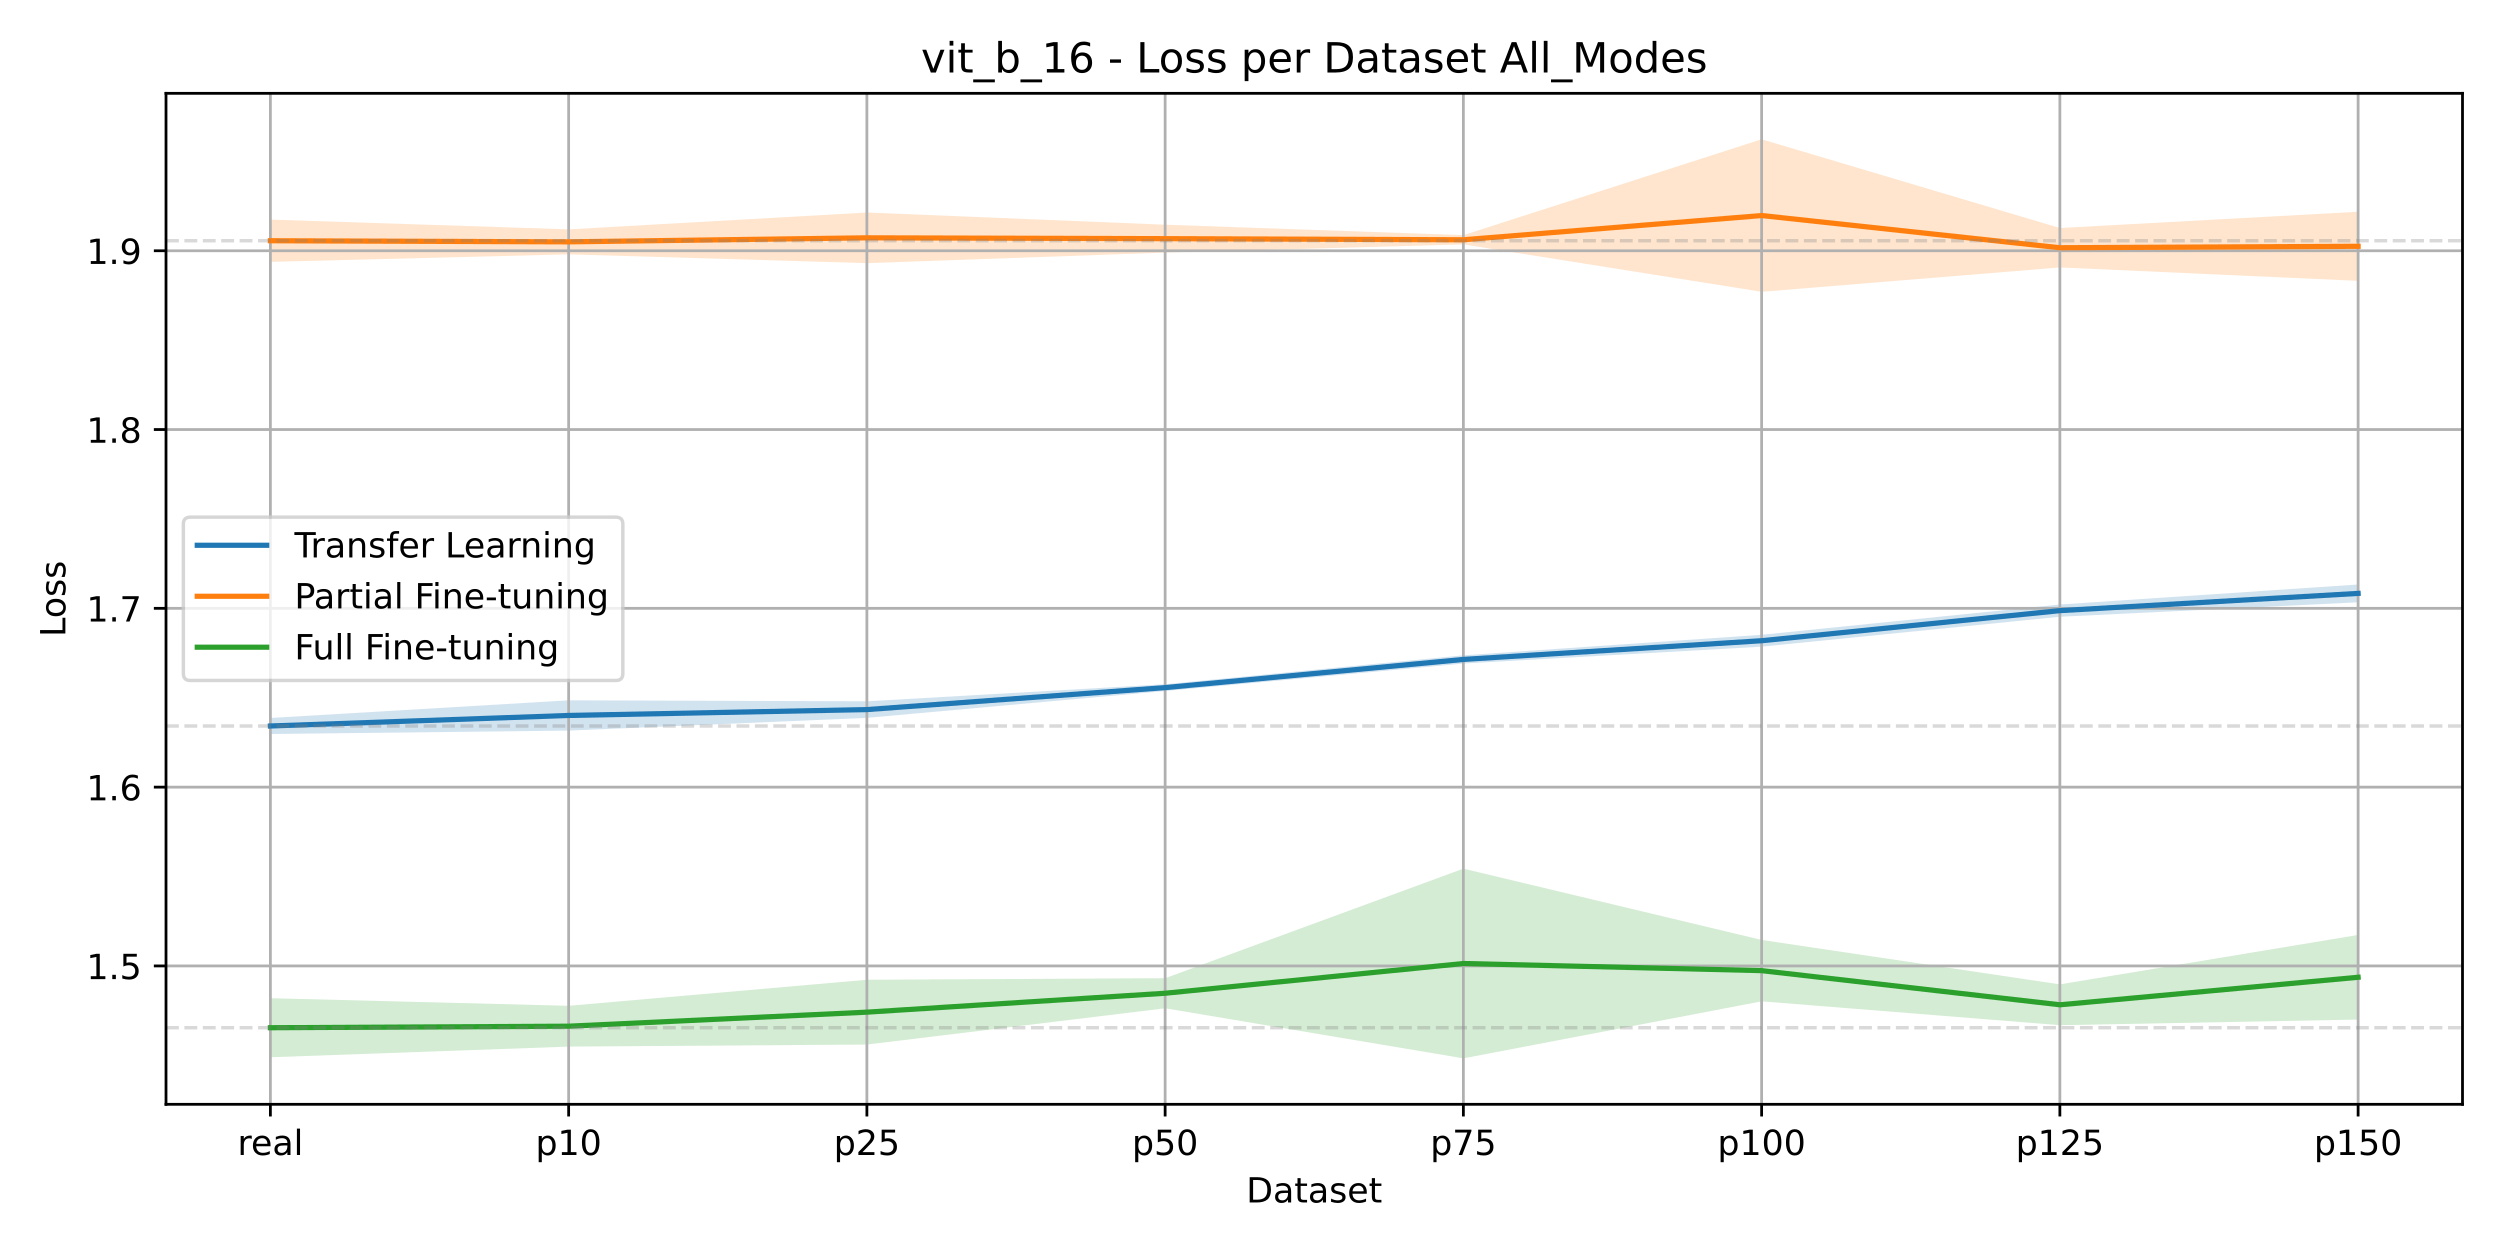
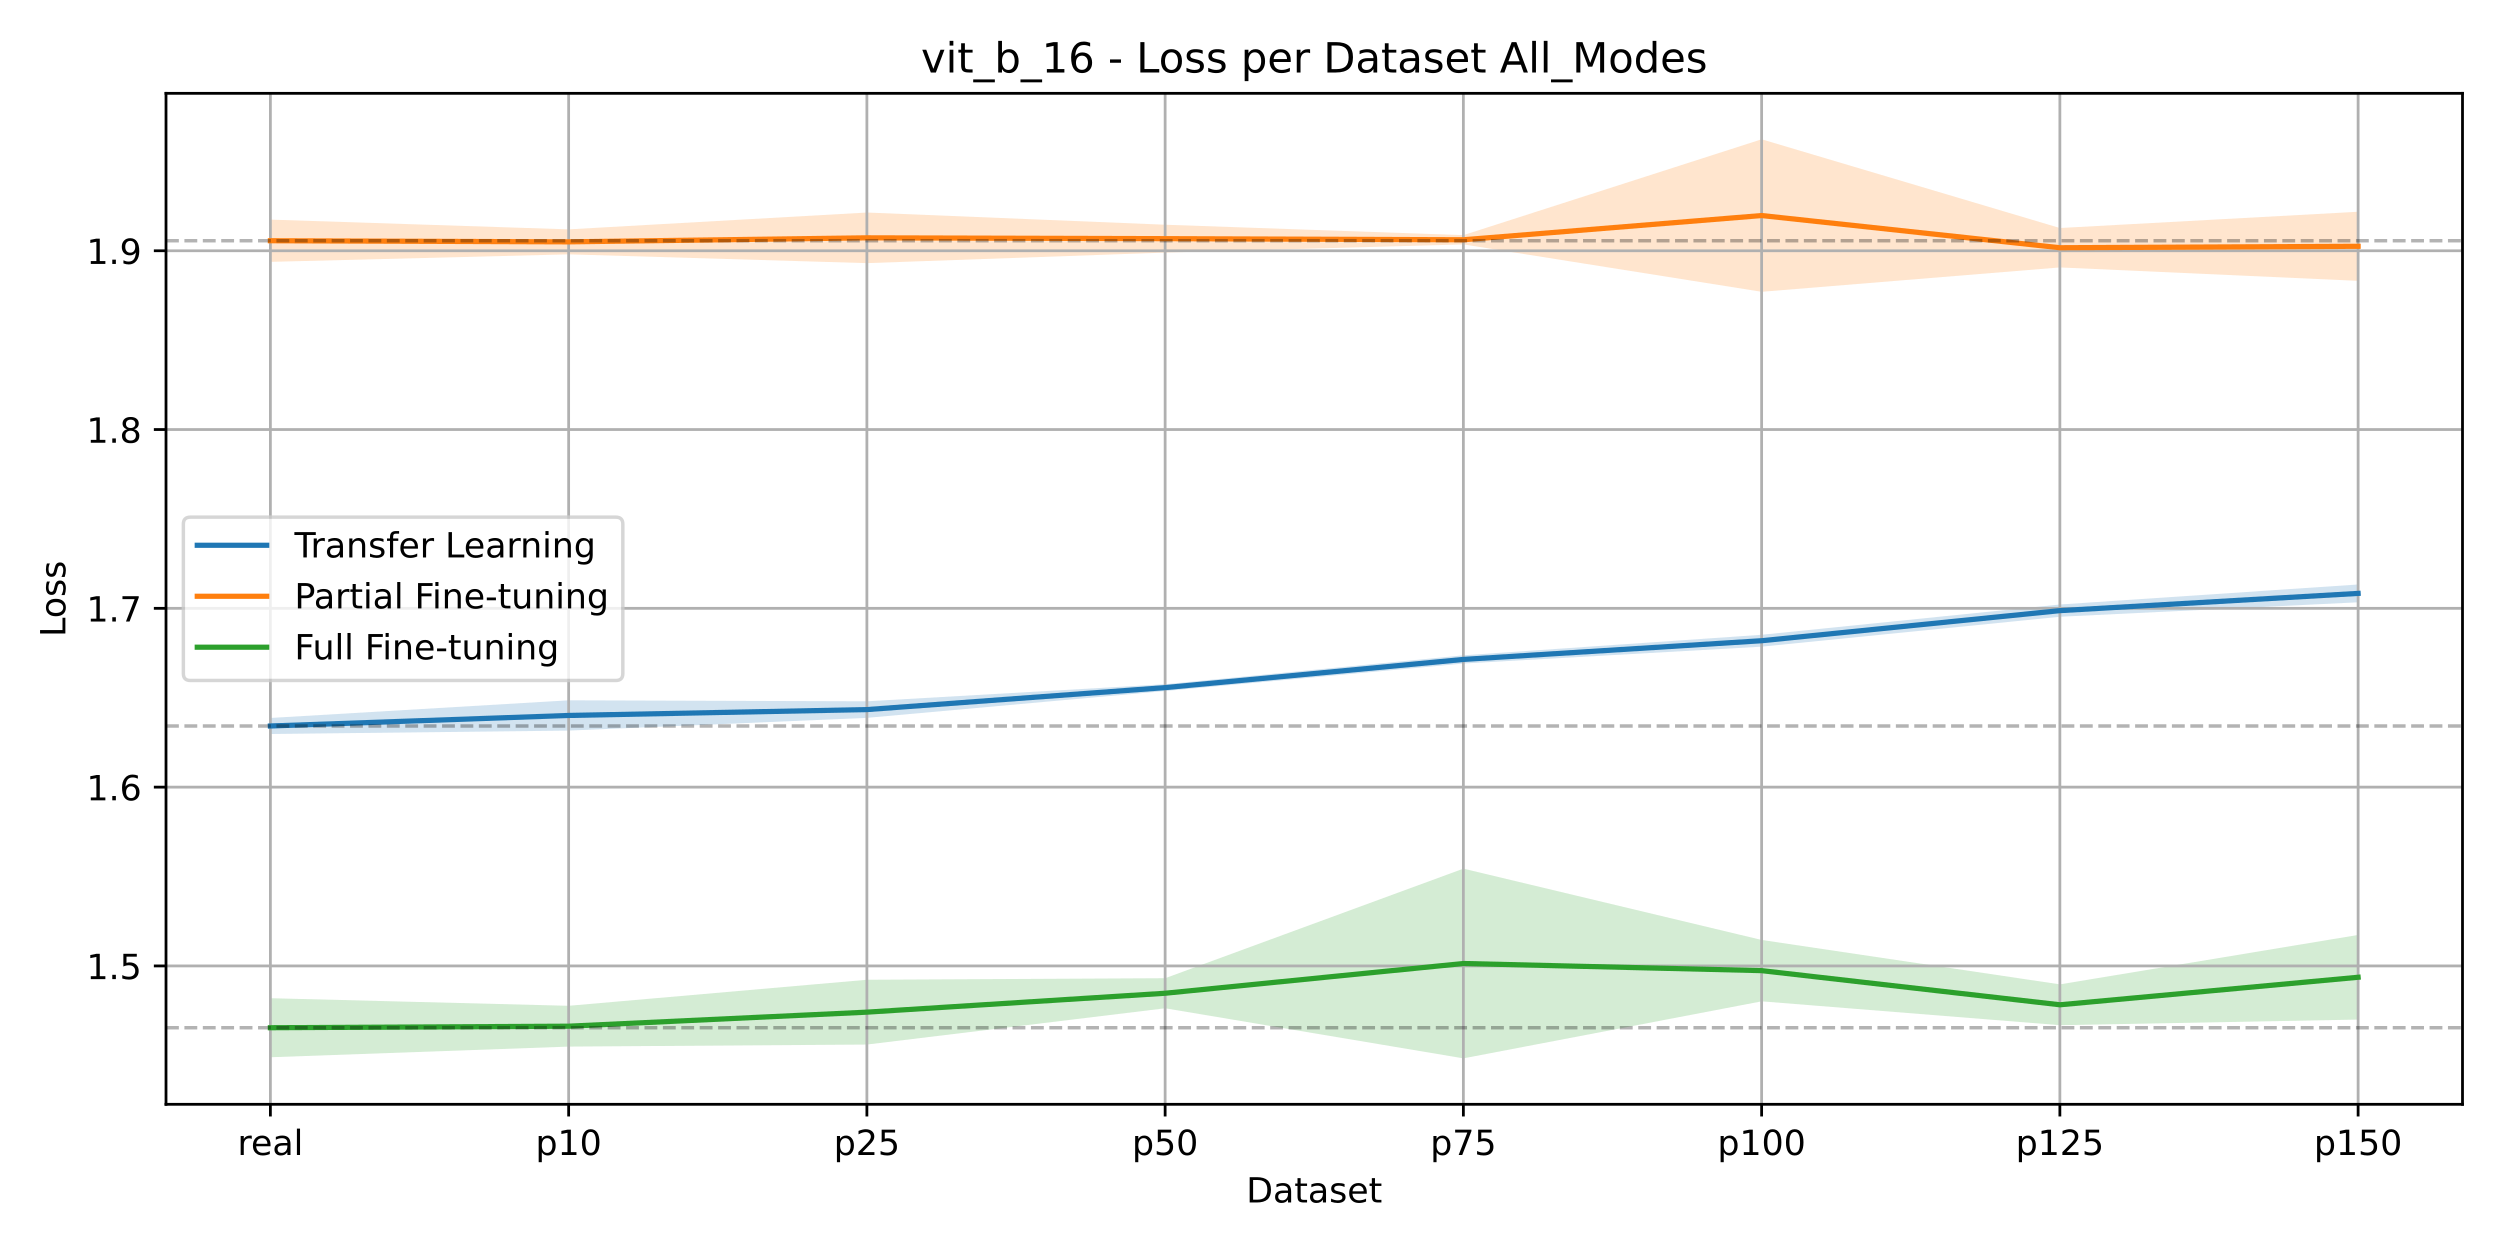
<svg xmlns="http://www.w3.org/2000/svg" xmlns:xlink="http://www.w3.org/1999/xlink" width="720pt" height="360pt" viewBox="0 0 720 360" version="1.1">
  <defs>
    <style type="text/css">*{stroke-linejoin: round; stroke-linecap: butt}</style>
  </defs>
  <g id="figure_1">
    <g id="patch_1">
      <path d="M 0 360  L 720 360  L 720 0  L 0 0  z " style="fill: #ffffff" />
    </g>
    <g id="axes_1">
      <g id="patch_2">
        <path d="M 47.81 318.04  L 709.2 318.04  L 709.2 26.88  L 47.81 26.88  z " style="fill: #ffffff" />
      </g>
      <g id="FillBetweenPolyCollection_1">
-         <path d="M 77.873 206.773  L 77.873 211.396  L 163.768 210.41  L 249.663 206.743  L 335.558 199.002  L 421.452 191.097  L 507.347 186.242  L 593.242 177.628  L 679.137 173.465  L 679.137 168.33  L 679.137 168.33  L 593.242 174.095  L 507.347 182.81  L 421.452 188.73  L 335.558 197.052  L 249.663 201.975  L 163.768 201.69  L 77.873 206.773  z " clip-path="url(#p8f839bf1f2)" style="fill: #1f77b4; fill-opacity: 0.2" />
+         <path d="M 77.873 206.773  L 77.873 211.396  L 163.768 210.41  L 249.663 206.743  L 335.558 199.002  L 421.452 191.097  L 507.347 186.242  L 593.242 177.628  L 679.137 173.465  L 679.137 168.33  L 679.137 168.33  L 593.242 174.095  L 507.347 182.81  L 421.452 188.73  L 335.558 197.052  L 249.663 201.975  L 163.768 201.69  L 77.873 206.773  z " clip-path="url(#pad94badc53)" style="fill: #1f77b4; fill-opacity: 0.2" />
      </g>
      <g id="FillBetweenPolyCollection_2">
-         <path d="M 77.873 63.249  L 77.873 75.417  L 163.768 73.249  L 249.663 75.783  L 335.558 72.744  L 421.452 70.39  L 507.347 84.037  L 593.242 77.021  L 679.137 80.885  L 679.137 60.985  L 679.137 60.985  L 593.242 65.67  L 507.347 40.115  L 421.452 67.72  L 335.558 64.72  L 249.663 61.206  L 163.768 66.056  L 77.873 63.249  z " clip-path="url(#p8f839bf1f2)" style="fill: #ff7f0e; fill-opacity: 0.2" />
+         <path d="M 77.873 63.249  L 77.873 75.417  L 163.768 73.249  L 249.663 75.783  L 335.558 72.744  L 421.452 70.39  L 507.347 84.037  L 593.242 77.021  L 679.137 80.885  L 679.137 60.985  L 679.137 60.985  L 593.242 65.67  L 507.347 40.115  L 421.452 67.72  L 335.558 64.72  L 249.663 61.206  L 163.768 66.056  L 77.873 63.249  z " clip-path="url(#pad94badc53)" style="fill: #ff7f0e; fill-opacity: 0.2" />
      </g>
      <g id="FillBetweenPolyCollection_3">
-         <path d="M 77.873 287.482  L 77.873 304.487  L 163.768 301.42  L 249.663 300.83  L 335.558 290.385  L 421.452 304.805  L 507.347 288.384  L 593.242 295.255  L 679.137 293.635  L 679.137 269.261  L 679.137 269.261  L 593.242 283.498  L 507.347 270.705  L 421.452 250.171  L 335.558 281.721  L 249.663 282.17  L 163.768 289.668  L 77.873 287.482  z " clip-path="url(#p8f839bf1f2)" style="fill: #2ca02c; fill-opacity: 0.2" />
+         <path d="M 77.873 287.482  L 77.873 304.487  L 163.768 301.42  L 249.663 300.83  L 335.558 290.385  L 421.452 304.805  L 507.347 288.384  L 593.242 295.255  L 679.137 293.635  L 679.137 269.261  L 679.137 269.261  L 593.242 283.498  L 507.347 270.705  L 421.452 250.171  L 335.558 281.721  L 249.663 282.17  L 163.768 289.668  L 77.873 287.482  z " clip-path="url(#pad94badc53)" style="fill: #2ca02c; fill-opacity: 0.2" />
      </g>
      <g id="matplotlib.axis_1">
        <g id="xtick_1">
          <g id="line2d_1">
-             <path d="M 77.873 318.04  L 77.873 26.88  " clip-path="url(#p8f839bf1f2)" style="fill: none; stroke: #b0b0b0; stroke-width: 0.8; stroke-linecap: square" />
+             <path d="M 77.873 318.04  L 77.873 26.88  " clip-path="url(#pad94badc53)" style="fill: none; stroke: #b0b0b0; stroke-width: 0.8; stroke-linecap: square" />
          </g>
          <g id="line2d_2">
            <defs>
-               <path id="mf7623fb682" d="M 0 0  L 0 3.5  " style="stroke: #000000; stroke-width: 0.8" />
-             </defs>
-             <g>
-               <use xlink:href="#mf7623fb682" x="77.873" y="318.04" style="stroke: #000000; stroke-width: 0.8" />
+               <path id="md55c956b21" d="M 0 0  L 0 3.5  " style="stroke: #000000; stroke-width: 0.8" />
+             </defs>
+             <g>
+               <use xlink:href="#md55c956b21" x="77.873" y="318.04" style="stroke: #000000; stroke-width: 0.8" />
            </g>
          </g>
          <g id="text_1">
            <g transform="translate(68.40053 332.6384) scale(0.1 -0.1)">
              <defs>
                <path id="DejaVuSans-72" d="M 2631 2963  Q 2534 3019 2420 3045  Q 2306 3072 2169 3072  Q 1681 3072 1420 2755  Q 1159 2438 1159 1844  L 1159 0  L 581 0  L 581 3500  L 1159 3500  L 1159 2956  Q 1341 3275 1631 3429  Q 1922 3584 2338 3584  Q 2397 3584 2469 3576  Q 2541 3569 2628 3553  L 2631 2963  z " transform="scale(0.015625)" />
                <path id="DejaVuSans-65" d="M 3597 1894  L 3597 1613  L 953 1613  Q 991 1019 1311 708  Q 1631 397 2203 397  Q 2534 397 2845 478  Q 3156 559 3463 722  L 3463 178  Q 3153 47 2828 -22  Q 2503 -91 2169 -91  Q 1331 -91 842 396  Q 353 884 353 1716  Q 353 2575 817 3079  Q 1281 3584 2069 3584  Q 2775 3584 3186 3129  Q 3597 2675 3597 1894  z M 3022 2063  Q 3016 2534 2758 2815  Q 2500 3097 2075 3097  Q 1594 3097 1305 2825  Q 1016 2553 972 2059  L 3022 2063  z " transform="scale(0.015625)" />
                <path id="DejaVuSans-61" d="M 2194 1759  Q 1497 1759 1228 1600  Q 959 1441 959 1056  Q 959 750 1161 570  Q 1363 391 1709 391  Q 2188 391 2477 730  Q 2766 1069 2766 1631  L 2766 1759  L 2194 1759  z M 3341 1997  L 3341 0  L 2766 0  L 2766 531  Q 2569 213 2275 61  Q 1981 -91 1556 -91  Q 1019 -91 701 211  Q 384 513 384 1019  Q 384 1609 779 1909  Q 1175 2209 1959 2209  L 2766 2209  L 2766 2266  Q 2766 2663 2505 2880  Q 2244 3097 1772 3097  Q 1472 3097 1187 3025  Q 903 2953 641 2809  L 641 3341  Q 956 3463 1253 3523  Q 1550 3584 1831 3584  Q 2591 3584 2966 3190  Q 3341 2797 3341 1997  z " transform="scale(0.015625)" />
                <path id="DejaVuSans-6c" d="M 603 4863  L 1178 4863  L 1178 0  L 603 0  L 603 4863  z " transform="scale(0.015625)" />
              </defs>
              <use xlink:href="#DejaVuSans-72" />
              <use xlink:href="#DejaVuSans-65" transform="translate(38.86328 0)" />
              <use xlink:href="#DejaVuSans-61" transform="translate(100.3867 0)" />
              <use xlink:href="#DejaVuSans-6c" transform="translate(161.666 0)" />
            </g>
          </g>
        </g>
        <g id="xtick_2">
          <g id="line2d_3">
-             <path d="M 163.768 318.04  L 163.768 26.88  " clip-path="url(#p8f839bf1f2)" style="fill: none; stroke: #b0b0b0; stroke-width: 0.8; stroke-linecap: square" />
+             <path d="M 163.768 318.04  L 163.768 26.88  " clip-path="url(#pad94badc53)" style="fill: none; stroke: #b0b0b0; stroke-width: 0.8; stroke-linecap: square" />
          </g>
          <g id="line2d_4">
            <g>
-               <use xlink:href="#mf7623fb682" x="163.768" y="318.04" style="stroke: #000000; stroke-width: 0.8" />
+               <use xlink:href="#md55c956b21" x="163.768" y="318.04" style="stroke: #000000; stroke-width: 0.8" />
            </g>
          </g>
          <g id="text_2">
            <g transform="translate(154.2313 332.6384) scale(0.1 -0.1)">
              <defs>
                <path id="DejaVuSans-70" d="M 1159 525  L 1159 -1331  L 581 -1331  L 581 3500  L 1159 3500  L 1159 2969  Q 1341 3281 1617 3432  Q 1894 3584 2278 3584  Q 2916 3584 3314 3078  Q 3713 2572 3713 1747  Q 3713 922 3314 415  Q 2916 -91 2278 -91  Q 1894 -91 1617 61  Q 1341 213 1159 525  z M 3116 1747  Q 3116 2381 2855 2742  Q 2594 3103 2138 3103  Q 1681 3103 1420 2742  Q 1159 2381 1159 1747  Q 1159 1113 1420 752  Q 1681 391 2138 391  Q 2594 391 2855 752  Q 3116 1113 3116 1747  z " transform="scale(0.015625)" />
                <path id="DejaVuSans-31" d="M 794 531  L 1825 531  L 1825 4091  L 703 3866  L 703 4441  L 1819 4666  L 2450 4666  L 2450 531  L 3481 531  L 3481 0  L 794 0  L 794 531  z " transform="scale(0.015625)" />
                <path id="DejaVuSans-30" d="M 2034 4250  Q 1547 4250 1301 3770  Q 1056 3291 1056 2328  Q 1056 1369 1301 889  Q 1547 409 2034 409  Q 2525 409 2770 889  Q 3016 1369 3016 2328  Q 3016 3291 2770 3770  Q 2525 4250 2034 4250  z M 2034 4750  Q 2819 4750 3233 4129  Q 3647 3509 3647 2328  Q 3647 1150 3233 529  Q 2819 -91 2034 -91  Q 1250 -91 836 529  Q 422 1150 422 2328  Q 422 3509 836 4129  Q 1250 4750 2034 4750  z " transform="scale(0.015625)" />
              </defs>
              <use xlink:href="#DejaVuSans-70" />
              <use xlink:href="#DejaVuSans-31" transform="translate(63.47656 0)" />
              <use xlink:href="#DejaVuSans-30" transform="translate(127.0996 0)" />
            </g>
          </g>
        </g>
        <g id="xtick_3">
          <g id="line2d_5">
-             <path d="M 249.663 318.04  L 249.663 26.88  " clip-path="url(#p8f839bf1f2)" style="fill: none; stroke: #b0b0b0; stroke-width: 0.8; stroke-linecap: square" />
+             <path d="M 249.663 318.04  L 249.663 26.88  " clip-path="url(#pad94badc53)" style="fill: none; stroke: #b0b0b0; stroke-width: 0.8; stroke-linecap: square" />
          </g>
          <g id="line2d_6">
            <g>
-               <use xlink:href="#mf7623fb682" x="249.663" y="318.04" style="stroke: #000000; stroke-width: 0.8" />
+               <use xlink:href="#md55c956b21" x="249.663" y="318.04" style="stroke: #000000; stroke-width: 0.8" />
            </g>
          </g>
          <g id="text_3">
            <g transform="translate(240.1261 332.6384) scale(0.1 -0.1)">
              <defs>
                <path id="DejaVuSans-32" d="M 1228 531  L 3431 531  L 3431 0  L 469 0  L 469 531  Q 828 903 1448 1529  Q 2069 2156 2228 2338  Q 2531 2678 2651 2914  Q 2772 3150 2772 3378  Q 2772 3750 2511 3984  Q 2250 4219 1831 4219  Q 1534 4219 1204 4116  Q 875 4013 500 3803  L 500 4441  Q 881 4594 1212 4672  Q 1544 4750 1819 4750  Q 2544 4750 2975 4387  Q 3406 4025 3406 3419  Q 3406 3131 3298 2873  Q 3191 2616 2906 2266  Q 2828 2175 2409 1742  Q 1991 1309 1228 531  z " transform="scale(0.015625)" />
                <path id="DejaVuSans-35" d="M 691 4666  L 3169 4666  L 3169 4134  L 1269 4134  L 1269 2991  Q 1406 3038 1543 3061  Q 1681 3084 1819 3084  Q 2600 3084 3056 2656  Q 3513 2228 3513 1497  Q 3513 744 3044 326  Q 2575 -91 1722 -91  Q 1428 -91 1123 -41  Q 819 9 494 109  L 494 744  Q 775 591 1075 516  Q 1375 441 1709 441  Q 2250 441 2565 725  Q 2881 1009 2881 1497  Q 2881 1984 2565 2268  Q 2250 2553 1709 2553  Q 1456 2553 1204 2497  Q 953 2441 691 2322  L 691 4666  z " transform="scale(0.015625)" />
              </defs>
              <use xlink:href="#DejaVuSans-70" />
              <use xlink:href="#DejaVuSans-32" transform="translate(63.47656 0)" />
              <use xlink:href="#DejaVuSans-35" transform="translate(127.0996 0)" />
            </g>
          </g>
        </g>
        <g id="xtick_4">
          <g id="line2d_7">
-             <path d="M 335.558 318.04  L 335.558 26.88  " clip-path="url(#p8f839bf1f2)" style="fill: none; stroke: #b0b0b0; stroke-width: 0.8; stroke-linecap: square" />
+             <path d="M 335.558 318.04  L 335.558 26.88  " clip-path="url(#pad94badc53)" style="fill: none; stroke: #b0b0b0; stroke-width: 0.8; stroke-linecap: square" />
          </g>
          <g id="line2d_8">
            <g>
-               <use xlink:href="#mf7623fb682" x="335.558" y="318.04" style="stroke: #000000; stroke-width: 0.8" />
+               <use xlink:href="#md55c956b21" x="335.558" y="318.04" style="stroke: #000000; stroke-width: 0.8" />
            </g>
          </g>
          <g id="text_4">
            <g transform="translate(326.0209 332.6384) scale(0.1 -0.1)">
              <use xlink:href="#DejaVuSans-70" />
              <use xlink:href="#DejaVuSans-35" transform="translate(63.47656 0)" />
              <use xlink:href="#DejaVuSans-30" transform="translate(127.0996 0)" />
            </g>
          </g>
        </g>
        <g id="xtick_5">
          <g id="line2d_9">
-             <path d="M 421.452 318.04  L 421.452 26.88  " clip-path="url(#p8f839bf1f2)" style="fill: none; stroke: #b0b0b0; stroke-width: 0.8; stroke-linecap: square" />
+             <path d="M 421.452 318.04  L 421.452 26.88  " clip-path="url(#pad94badc53)" style="fill: none; stroke: #b0b0b0; stroke-width: 0.8; stroke-linecap: square" />
          </g>
          <g id="line2d_10">
            <g>
-               <use xlink:href="#mf7623fb682" x="421.452" y="318.04" style="stroke: #000000; stroke-width: 0.8" />
+               <use xlink:href="#md55c956b21" x="421.452" y="318.04" style="stroke: #000000; stroke-width: 0.8" />
            </g>
          </g>
          <g id="text_5">
            <g transform="translate(411.9157 332.6384) scale(0.1 -0.1)">
              <defs>
                <path id="DejaVuSans-37" d="M 525 4666  L 3525 4666  L 3525 4397  L 1831 0  L 1172 0  L 2766 4134  L 525 4134  L 525 4666  z " transform="scale(0.015625)" />
              </defs>
              <use xlink:href="#DejaVuSans-70" />
              <use xlink:href="#DejaVuSans-37" transform="translate(63.47656 0)" />
              <use xlink:href="#DejaVuSans-35" transform="translate(127.0996 0)" />
            </g>
          </g>
        </g>
        <g id="xtick_6">
          <g id="line2d_11">
-             <path d="M 507.347 318.04  L 507.347 26.88  " clip-path="url(#p8f839bf1f2)" style="fill: none; stroke: #b0b0b0; stroke-width: 0.8; stroke-linecap: square" />
+             <path d="M 507.347 318.04  L 507.347 26.88  " clip-path="url(#pad94badc53)" style="fill: none; stroke: #b0b0b0; stroke-width: 0.8; stroke-linecap: square" />
          </g>
          <g id="line2d_12">
            <g>
-               <use xlink:href="#mf7623fb682" x="507.347" y="318.04" style="stroke: #000000; stroke-width: 0.8" />
+               <use xlink:href="#md55c956b21" x="507.347" y="318.04" style="stroke: #000000; stroke-width: 0.8" />
            </g>
          </g>
          <g id="text_6">
            <g transform="translate(494.6292 332.6384) scale(0.1 -0.1)">
              <use xlink:href="#DejaVuSans-70" />
              <use xlink:href="#DejaVuSans-31" transform="translate(63.47656 0)" />
              <use xlink:href="#DejaVuSans-30" transform="translate(127.0996 0)" />
              <use xlink:href="#DejaVuSans-30" transform="translate(190.7227 0)" />
            </g>
          </g>
        </g>
        <g id="xtick_7">
          <g id="line2d_13">
-             <path d="M 593.242 318.04  L 593.242 26.88  " clip-path="url(#p8f839bf1f2)" style="fill: none; stroke: #b0b0b0; stroke-width: 0.8; stroke-linecap: square" />
+             <path d="M 593.242 318.04  L 593.242 26.88  " clip-path="url(#pad94badc53)" style="fill: none; stroke: #b0b0b0; stroke-width: 0.8; stroke-linecap: square" />
          </g>
          <g id="line2d_14">
            <g>
-               <use xlink:href="#mf7623fb682" x="593.242" y="318.04" style="stroke: #000000; stroke-width: 0.8" />
+               <use xlink:href="#md55c956b21" x="593.242" y="318.04" style="stroke: #000000; stroke-width: 0.8" />
            </g>
          </g>
          <g id="text_7">
            <g transform="translate(580.524 332.6384) scale(0.1 -0.1)">
              <use xlink:href="#DejaVuSans-70" />
              <use xlink:href="#DejaVuSans-31" transform="translate(63.47656 0)" />
              <use xlink:href="#DejaVuSans-32" transform="translate(127.0996 0)" />
              <use xlink:href="#DejaVuSans-35" transform="translate(190.7227 0)" />
            </g>
          </g>
        </g>
        <g id="xtick_8">
          <g id="line2d_15">
-             <path d="M 679.137 318.04  L 679.137 26.88  " clip-path="url(#p8f839bf1f2)" style="fill: none; stroke: #b0b0b0; stroke-width: 0.8; stroke-linecap: square" />
+             <path d="M 679.137 318.04  L 679.137 26.88  " clip-path="url(#pad94badc53)" style="fill: none; stroke: #b0b0b0; stroke-width: 0.8; stroke-linecap: square" />
          </g>
          <g id="line2d_16">
            <g>
-               <use xlink:href="#mf7623fb682" x="679.137" y="318.04" style="stroke: #000000; stroke-width: 0.8" />
+               <use xlink:href="#md55c956b21" x="679.137" y="318.04" style="stroke: #000000; stroke-width: 0.8" />
            </g>
          </g>
          <g id="text_8">
            <g transform="translate(666.4188 332.6384) scale(0.1 -0.1)">
              <use xlink:href="#DejaVuSans-70" />
              <use xlink:href="#DejaVuSans-31" transform="translate(63.47656 0)" />
              <use xlink:href="#DejaVuSans-35" transform="translate(127.0996 0)" />
              <use xlink:href="#DejaVuSans-30" transform="translate(190.7227 0)" />
            </g>
          </g>
        </g>
        <g id="text_9">
          <g transform="translate(358.9253 346.3166) scale(0.1 -0.1)">
            <defs>
              <path id="DejaVuSans-44" d="M 1259 4147  L 1259 519  L 2022 519  Q 2988 519 3436 956  Q 3884 1394 3884 2338  Q 3884 3275 3436 3711  Q 2988 4147 2022 4147  L 1259 4147  z M 628 4666  L 1925 4666  Q 3281 4666 3915 4102  Q 4550 3538 4550 2338  Q 4550 1131 3912 565  Q 3275 0 1925 0  L 628 0  L 628 4666  z " transform="scale(0.015625)" />
              <path id="DejaVuSans-74" d="M 1172 4494  L 1172 3500  L 2356 3500  L 2356 3053  L 1172 3053  L 1172 1153  Q 1172 725 1289 603  Q 1406 481 1766 481  L 2356 481  L 2356 0  L 1766 0  Q 1100 0 847 248  Q 594 497 594 1153  L 594 3053  L 172 3053  L 172 3500  L 594 3500  L 594 4494  L 1172 4494  z " transform="scale(0.015625)" />
              <path id="DejaVuSans-73" d="M 2834 3397  L 2834 2853  Q 2591 2978 2328 3040  Q 2066 3103 1784 3103  Q 1356 3103 1142 2972  Q 928 2841 928 2578  Q 928 2378 1081 2264  Q 1234 2150 1697 2047  L 1894 2003  Q 2506 1872 2764 1633  Q 3022 1394 3022 966  Q 3022 478 2636 193  Q 2250 -91 1575 -91  Q 1294 -91 989 -36  Q 684 19 347 128  L 347 722  Q 666 556 975 473  Q 1284 391 1588 391  Q 1994 391 2212 530  Q 2431 669 2431 922  Q 2431 1156 2273 1281  Q 2116 1406 1581 1522  L 1381 1569  Q 847 1681 609 1914  Q 372 2147 372 2553  Q 372 3047 722 3315  Q 1072 3584 1716 3584  Q 2034 3584 2315 3537  Q 2597 3491 2834 3397  z " transform="scale(0.015625)" />
            </defs>
            <use xlink:href="#DejaVuSans-44" />
            <use xlink:href="#DejaVuSans-61" transform="translate(77.00195 0)" />
            <use xlink:href="#DejaVuSans-74" transform="translate(138.2812 0)" />
            <use xlink:href="#DejaVuSans-61" transform="translate(177.4902 0)" />
            <use xlink:href="#DejaVuSans-73" transform="translate(238.7695 0)" />
            <use xlink:href="#DejaVuSans-65" transform="translate(290.8691 0)" />
            <use xlink:href="#DejaVuSans-74" transform="translate(352.3926 0)" />
          </g>
        </g>
      </g>
      <g id="matplotlib.axis_2">
        <g id="ytick_1">
          <g id="line2d_17">
-             <path d="M 47.81 278.185  L 709.2 278.185  " clip-path="url(#p8f839bf1f2)" style="fill: none; stroke: #b0b0b0; stroke-width: 0.8; stroke-linecap: square" />
+             <path d="M 47.81 278.185  L 709.2 278.185  " clip-path="url(#pad94badc53)" style="fill: none; stroke: #b0b0b0; stroke-width: 0.8; stroke-linecap: square" />
          </g>
          <g id="line2d_18">
            <defs>
-               <path id="m74cec97c5e" d="M 0 0  L -3.5 0  " style="stroke: #000000; stroke-width: 0.8" />
-             </defs>
-             <g>
-               <use xlink:href="#m74cec97c5e" x="47.81" y="278.185" style="stroke: #000000; stroke-width: 0.8" />
+               <path id="mce4ed78abb" d="M 0 0  L -3.5 0  " style="stroke: #000000; stroke-width: 0.8" />
+             </defs>
+             <g>
+               <use xlink:href="#mce4ed78abb" x="47.81" y="278.185" style="stroke: #000000; stroke-width: 0.8" />
            </g>
          </g>
          <g id="text_10">
            <g transform="translate(24.90687 281.9842) scale(0.1 -0.1)">
              <defs>
                <path id="DejaVuSans-2e" d="M 684 794  L 1344 794  L 1344 0  L 684 0  L 684 794  z " transform="scale(0.015625)" />
              </defs>
              <use xlink:href="#DejaVuSans-31" />
              <use xlink:href="#DejaVuSans-2e" transform="translate(63.62305 0)" />
              <use xlink:href="#DejaVuSans-35" transform="translate(95.41016 0)" />
            </g>
          </g>
        </g>
        <g id="ytick_2">
          <g id="line2d_19">
-             <path d="M 47.81 226.693  L 709.2 226.693  " clip-path="url(#p8f839bf1f2)" style="fill: none; stroke: #b0b0b0; stroke-width: 0.8; stroke-linecap: square" />
+             <path d="M 47.81 226.693  L 709.2 226.693  " clip-path="url(#pad94badc53)" style="fill: none; stroke: #b0b0b0; stroke-width: 0.8; stroke-linecap: square" />
          </g>
          <g id="line2d_20">
            <g>
-               <use xlink:href="#m74cec97c5e" x="47.81" y="226.693" style="stroke: #000000; stroke-width: 0.8" />
+               <use xlink:href="#mce4ed78abb" x="47.81" y="226.693" style="stroke: #000000; stroke-width: 0.8" />
            </g>
          </g>
          <g id="text_11">
            <g transform="translate(24.90687 230.4927) scale(0.1 -0.1)">
              <defs>
                <path id="DejaVuSans-36" d="M 2113 2584  Q 1688 2584 1439 2293  Q 1191 2003 1191 1497  Q 1191 994 1439 701  Q 1688 409 2113 409  Q 2538 409 2786 701  Q 3034 994 3034 1497  Q 3034 2003 2786 2293  Q 2538 2584 2113 2584  z M 3366 4563  L 3366 3988  Q 3128 4100 2886 4159  Q 2644 4219 2406 4219  Q 1781 4219 1451 3797  Q 1122 3375 1075 2522  Q 1259 2794 1537 2939  Q 1816 3084 2150 3084  Q 2853 3084 3261 2657  Q 3669 2231 3669 1497  Q 3669 778 3244 343  Q 2819 -91 2113 -91  Q 1303 -91 875 529  Q 447 1150 447 2328  Q 447 3434 972 4092  Q 1497 4750 2381 4750  Q 2619 4750 2861 4703  Q 3103 4656 3366 4563  z " transform="scale(0.015625)" />
              </defs>
              <use xlink:href="#DejaVuSans-31" />
              <use xlink:href="#DejaVuSans-2e" transform="translate(63.62305 0)" />
              <use xlink:href="#DejaVuSans-36" transform="translate(95.41016 0)" />
            </g>
          </g>
        </g>
        <g id="ytick_3">
          <g id="line2d_21">
-             <path d="M 47.81 175.202  L 709.2 175.202  " clip-path="url(#p8f839bf1f2)" style="fill: none; stroke: #b0b0b0; stroke-width: 0.8; stroke-linecap: square" />
+             <path d="M 47.81 175.202  L 709.2 175.202  " clip-path="url(#pad94badc53)" style="fill: none; stroke: #b0b0b0; stroke-width: 0.8; stroke-linecap: square" />
          </g>
          <g id="line2d_22">
            <g>
-               <use xlink:href="#m74cec97c5e" x="47.81" y="175.202" style="stroke: #000000; stroke-width: 0.8" />
+               <use xlink:href="#mce4ed78abb" x="47.81" y="175.202" style="stroke: #000000; stroke-width: 0.8" />
            </g>
          </g>
          <g id="text_12">
            <g transform="translate(24.90687 179.0012) scale(0.1 -0.1)">
              <use xlink:href="#DejaVuSans-31" />
              <use xlink:href="#DejaVuSans-2e" transform="translate(63.62305 0)" />
              <use xlink:href="#DejaVuSans-37" transform="translate(95.41016 0)" />
            </g>
          </g>
        </g>
        <g id="ytick_4">
          <g id="line2d_23">
-             <path d="M 47.81 123.711  L 709.2 123.711  " clip-path="url(#p8f839bf1f2)" style="fill: none; stroke: #b0b0b0; stroke-width: 0.8; stroke-linecap: square" />
+             <path d="M 47.81 123.711  L 709.2 123.711  " clip-path="url(#pad94badc53)" style="fill: none; stroke: #b0b0b0; stroke-width: 0.8; stroke-linecap: square" />
          </g>
          <g id="line2d_24">
            <g>
-               <use xlink:href="#m74cec97c5e" x="47.81" y="123.711" style="stroke: #000000; stroke-width: 0.8" />
+               <use xlink:href="#mce4ed78abb" x="47.81" y="123.711" style="stroke: #000000; stroke-width: 0.8" />
            </g>
          </g>
          <g id="text_13">
            <g transform="translate(24.90687 127.5098) scale(0.1 -0.1)">
              <defs>
                <path id="DejaVuSans-38" d="M 2034 2216  Q 1584 2216 1326 1975  Q 1069 1734 1069 1313  Q 1069 891 1326 650  Q 1584 409 2034 409  Q 2484 409 2743 651  Q 3003 894 3003 1313  Q 3003 1734 2745 1975  Q 2488 2216 2034 2216  z M 1403 2484  Q 997 2584 770 2862  Q 544 3141 544 3541  Q 544 4100 942 4425  Q 1341 4750 2034 4750  Q 2731 4750 3128 4425  Q 3525 4100 3525 3541  Q 3525 3141 3298 2862  Q 3072 2584 2669 2484  Q 3125 2378 3379 2068  Q 3634 1759 3634 1313  Q 3634 634 3220 271  Q 2806 -91 2034 -91  Q 1263 -91 848 271  Q 434 634 434 1313  Q 434 1759 690 2068  Q 947 2378 1403 2484  z M 1172 3481  Q 1172 3119 1398 2916  Q 1625 2713 2034 2713  Q 2441 2713 2670 2916  Q 2900 3119 2900 3481  Q 2900 3844 2670 4047  Q 2441 4250 2034 4250  Q 1625 4250 1398 4047  Q 1172 3844 1172 3481  z " transform="scale(0.015625)" />
              </defs>
              <use xlink:href="#DejaVuSans-31" />
              <use xlink:href="#DejaVuSans-2e" transform="translate(63.62305 0)" />
              <use xlink:href="#DejaVuSans-38" transform="translate(95.41016 0)" />
            </g>
          </g>
        </g>
        <g id="ytick_5">
          <g id="line2d_25">
-             <path d="M 47.81 72.219  L 709.2 72.219  " clip-path="url(#p8f839bf1f2)" style="fill: none; stroke: #b0b0b0; stroke-width: 0.8; stroke-linecap: square" />
+             <path d="M 47.81 72.219  L 709.2 72.219  " clip-path="url(#pad94badc53)" style="fill: none; stroke: #b0b0b0; stroke-width: 0.8; stroke-linecap: square" />
          </g>
          <g id="line2d_26">
            <g>
-               <use xlink:href="#m74cec97c5e" x="47.81" y="72.219" style="stroke: #000000; stroke-width: 0.8" />
+               <use xlink:href="#mce4ed78abb" x="47.81" y="72.219" style="stroke: #000000; stroke-width: 0.8" />
            </g>
          </g>
          <g id="text_14">
            <g transform="translate(24.90687 76.01828) scale(0.1 -0.1)">
              <defs>
                <path id="DejaVuSans-39" d="M 703 97  L 703 672  Q 941 559 1184 500  Q 1428 441 1663 441  Q 2288 441 2617 861  Q 2947 1281 2994 2138  Q 2813 1869 2534 1725  Q 2256 1581 1919 1581  Q 1219 1581 811 2004  Q 403 2428 403 3163  Q 403 3881 828 4315  Q 1253 4750 1959 4750  Q 2769 4750 3195 4129  Q 3622 3509 3622 2328  Q 3622 1225 3098 567  Q 2575 -91 1691 -91  Q 1453 -91 1209 -44  Q 966 3 703 97  z M 1959 2075  Q 2384 2075 2632 2365  Q 2881 2656 2881 3163  Q 2881 3666 2632 3958  Q 2384 4250 1959 4250  Q 1534 4250 1286 3958  Q 1038 3666 1038 3163  Q 1038 2656 1286 2365  Q 1534 2075 1959 2075  z " transform="scale(0.015625)" />
              </defs>
              <use xlink:href="#DejaVuSans-31" />
              <use xlink:href="#DejaVuSans-2e" transform="translate(63.62305 0)" />
              <use xlink:href="#DejaVuSans-39" transform="translate(95.41016 0)" />
            </g>
          </g>
        </g>
        <g id="text_15">
          <g transform="translate(18.82719 183.4272) rotate(-90) scale(0.1 -0.1)">
            <defs>
              <path id="DejaVuSans-4c" d="M 628 4666  L 1259 4666  L 1259 531  L 3531 531  L 3531 0  L 628 0  L 628 4666  z " transform="scale(0.015625)" />
              <path id="DejaVuSans-6f" d="M 1959 3097  Q 1497 3097 1228 2736  Q 959 2375 959 1747  Q 959 1119 1226 758  Q 1494 397 1959 397  Q 2419 397 2687 759  Q 2956 1122 2956 1747  Q 2956 2369 2687 2733  Q 2419 3097 1959 3097  z M 1959 3584  Q 2709 3584 3137 3096  Q 3566 2609 3566 1747  Q 3566 888 3137 398  Q 2709 -91 1959 -91  Q 1206 -91 779 398  Q 353 888 353 1747  Q 353 2609 779 3096  Q 1206 3584 1959 3584  z " transform="scale(0.015625)" />
            </defs>
            <use xlink:href="#DejaVuSans-4c" />
            <use xlink:href="#DejaVuSans-6f" transform="translate(53.96289 0)" />
            <use xlink:href="#DejaVuSans-73" transform="translate(115.1445 0)" />
            <use xlink:href="#DejaVuSans-73" transform="translate(167.2441 0)" />
          </g>
        </g>
      </g>
      <g id="line2d_27">
-         <path d="M 77.873 209.084  L 163.768 206.05  L 249.663 204.359  L 335.558 198.027  L 421.452 189.914  L 507.347 184.526  L 593.242 175.862  L 679.137 170.897  " clip-path="url(#p8f839bf1f2)" style="fill: none; stroke: #1f77b4; stroke-width: 1.5; stroke-linecap: square" />
+         <path d="M 77.873 209.084  L 163.768 206.05  L 249.663 204.359  L 335.558 198.027  L 421.452 189.914  L 507.347 184.526  L 593.242 175.862  L 679.137 170.897  " clip-path="url(#pad94badc53)" style="fill: none; stroke: #1f77b4; stroke-width: 1.5; stroke-linecap: square" />
      </g>
      <g id="line2d_28">
-         <path d="M 47.81 209.084  L 709.2 209.084  " clip-path="url(#p8f839bf1f2)" style="fill: none; stroke-dasharray: 3.7,1.6; stroke-dashoffset: 0; stroke: #808080; stroke-opacity: 0.3" />
+         <path d="M 47.81 209.084  L 709.2 209.084  " clip-path="url(#pad94badc53)" style="fill: none; stroke-dasharray: 3.7,1.6; stroke-dashoffset: 0; stroke: #000000; stroke-opacity: 0.3" />
      </g>
      <g id="line2d_29">
-         <path d="M 77.873 69.333  L 163.768 69.653  L 249.663 68.495  L 335.558 68.732  L 421.452 69.055  L 507.347 62.076  L 593.242 71.345  L 679.137 70.935  " clip-path="url(#p8f839bf1f2)" style="fill: none; stroke: #ff7f0e; stroke-width: 1.5; stroke-linecap: square" />
+         <path d="M 77.873 69.333  L 163.768 69.653  L 249.663 68.495  L 335.558 68.732  L 421.452 69.055  L 507.347 62.076  L 593.242 71.345  L 679.137 70.935  " clip-path="url(#pad94badc53)" style="fill: none; stroke: #ff7f0e; stroke-width: 1.5; stroke-linecap: square" />
      </g>
      <g id="line2d_30">
-         <path d="M 47.81 69.333  L 709.2 69.333  " clip-path="url(#p8f839bf1f2)" style="fill: none; stroke-dasharray: 3.7,1.6; stroke-dashoffset: 0; stroke: #808080; stroke-opacity: 0.3" />
+         <path d="M 47.81 69.333  L 709.2 69.333  " clip-path="url(#pad94badc53)" style="fill: none; stroke-dasharray: 3.7,1.6; stroke-dashoffset: 0; stroke: #000000; stroke-opacity: 0.3" />
      </g>
      <g id="line2d_31">
-         <path d="M 77.873 295.984  L 163.768 295.544  L 249.663 291.5  L 335.558 286.053  L 421.452 277.488  L 507.347 279.544  L 593.242 289.377  L 679.137 281.448  " clip-path="url(#p8f839bf1f2)" style="fill: none; stroke: #2ca02c; stroke-width: 1.5; stroke-linecap: square" />
+         <path d="M 77.873 295.984  L 163.768 295.544  L 249.663 291.5  L 335.558 286.053  L 421.452 277.488  L 507.347 279.544  L 593.242 289.377  L 679.137 281.448  " clip-path="url(#pad94badc53)" style="fill: none; stroke: #2ca02c; stroke-width: 1.5; stroke-linecap: square" />
      </g>
      <g id="line2d_32">
-         <path d="M 47.81 295.984  L 709.2 295.984  " clip-path="url(#p8f839bf1f2)" style="fill: none; stroke-dasharray: 3.7,1.6; stroke-dashoffset: 0; stroke: #808080; stroke-opacity: 0.3" />
+         <path d="M 47.81 295.984  L 709.2 295.984  " clip-path="url(#pad94badc53)" style="fill: none; stroke-dasharray: 3.7,1.6; stroke-dashoffset: 0; stroke: #000000; stroke-opacity: 0.3" />
      </g>
      <g id="patch_3">
        <path d="M 47.81 318.04  L 47.81 26.88  " style="fill: none; stroke: #000000; stroke-width: 0.8; stroke-linejoin: miter; stroke-linecap: square" />
      </g>
      <g id="patch_4">
        <path d="M 709.2 318.04  L 709.2 26.88  " style="fill: none; stroke: #000000; stroke-width: 0.8; stroke-linejoin: miter; stroke-linecap: square" />
      </g>
      <g id="patch_5">
        <path d="M 47.81 318.04  L 709.2 318.04  " style="fill: none; stroke: #000000; stroke-width: 0.8; stroke-linejoin: miter; stroke-linecap: square" />
      </g>
      <g id="patch_6">
        <path d="M 47.81 26.88  L 709.2 26.88  " style="fill: none; stroke: #000000; stroke-width: 0.8; stroke-linejoin: miter; stroke-linecap: square" />
      </g>
      <g id="text_16">
        <g transform="translate(265.255 20.88) scale(0.12 -0.12)">
          <defs>
            <path id="DejaVuSans-76" d="M 191 3500  L 800 3500  L 1894 563  L 2988 3500  L 3597 3500  L 2284 0  L 1503 0  L 191 3500  z " transform="scale(0.015625)" />
            <path id="DejaVuSans-69" d="M 603 3500  L 1178 3500  L 1178 0  L 603 0  L 603 3500  z M 603 4863  L 1178 4863  L 1178 4134  L 603 4134  L 603 4863  z " transform="scale(0.015625)" />
            <path id="DejaVuSans-5f" d="M 3263 -1063  L 3263 -1509  L -63 -1509  L -63 -1063  L 3263 -1063  z " transform="scale(0.015625)" />
            <path id="DejaVuSans-62" d="M 3116 1747  Q 3116 2381 2855 2742  Q 2594 3103 2138 3103  Q 1681 3103 1420 2742  Q 1159 2381 1159 1747  Q 1159 1113 1420 752  Q 1681 391 2138 391  Q 2594 391 2855 752  Q 3116 1113 3116 1747  z M 1159 2969  Q 1341 3281 1617 3432  Q 1894 3584 2278 3584  Q 2916 3584 3314 3078  Q 3713 2572 3713 1747  Q 3713 922 3314 415  Q 2916 -91 2278 -91  Q 1894 -91 1617 61  Q 1341 213 1159 525  L 1159 0  L 581 0  L 581 4863  L 1159 4863  L 1159 2969  z " transform="scale(0.015625)" />
            <path id="DejaVuSans-20" transform="scale(0.015625)" />
            <path id="DejaVuSans-2d" d="M 313 2009  L 1997 2009  L 1997 1497  L 313 1497  L 313 2009  z " transform="scale(0.015625)" />
            <path id="DejaVuSans-41" d="M 2188 4044  L 1331 1722  L 3047 1722  L 2188 4044  z M 1831 4666  L 2547 4666  L 4325 0  L 3669 0  L 3244 1197  L 1141 1197  L 716 0  L 50 0  L 1831 4666  z " transform="scale(0.015625)" />
            <path id="DejaVuSans-4d" d="M 628 4666  L 1569 4666  L 2759 1491  L 3956 4666  L 4897 4666  L 4897 0  L 4281 0  L 4281 4097  L 3078 897  L 2444 897  L 1241 4097  L 1241 0  L 628 0  L 628 4666  z " transform="scale(0.015625)" />
            <path id="DejaVuSans-64" d="M 2906 2969  L 2906 4863  L 3481 4863  L 3481 0  L 2906 0  L 2906 525  Q 2725 213 2448 61  Q 2172 -91 1784 -91  Q 1150 -91 751 415  Q 353 922 353 1747  Q 353 2572 751 3078  Q 1150 3584 1784 3584  Q 2172 3584 2448 3432  Q 2725 3281 2906 2969  z M 947 1747  Q 947 1113 1208 752  Q 1469 391 1925 391  Q 2381 391 2643 752  Q 2906 1113 2906 1747  Q 2906 2381 2643 2742  Q 2381 3103 1925 3103  Q 1469 3103 1208 2742  Q 947 2381 947 1747  z " transform="scale(0.015625)" />
          </defs>
          <use xlink:href="#DejaVuSans-76" />
          <use xlink:href="#DejaVuSans-69" transform="translate(59.17969 0)" />
          <use xlink:href="#DejaVuSans-74" transform="translate(86.96289 0)" />
          <use xlink:href="#DejaVuSans-5f" transform="translate(126.1719 0)" />
          <use xlink:href="#DejaVuSans-62" transform="translate(176.1719 0)" />
          <use xlink:href="#DejaVuSans-5f" transform="translate(239.6484 0)" />
          <use xlink:href="#DejaVuSans-31" transform="translate(289.6484 0)" />
          <use xlink:href="#DejaVuSans-36" transform="translate(353.2715 0)" />
          <use xlink:href="#DejaVuSans-20" transform="translate(416.8945 0)" />
          <use xlink:href="#DejaVuSans-2d" transform="translate(448.6816 0)" />
          <use xlink:href="#DejaVuSans-20" transform="translate(484.7656 0)" />
          <use xlink:href="#DejaVuSans-4c" transform="translate(516.5527 0)" />
          <use xlink:href="#DejaVuSans-6f" transform="translate(570.5156 0)" />
          <use xlink:href="#DejaVuSans-73" transform="translate(631.6973 0)" />
          <use xlink:href="#DejaVuSans-73" transform="translate(683.7969 0)" />
          <use xlink:href="#DejaVuSans-20" transform="translate(735.8965 0)" />
          <use xlink:href="#DejaVuSans-70" transform="translate(767.6836 0)" />
          <use xlink:href="#DejaVuSans-65" transform="translate(831.1602 0)" />
          <use xlink:href="#DejaVuSans-72" transform="translate(892.6836 0)" />
          <use xlink:href="#DejaVuSans-20" transform="translate(933.7969 0)" />
          <use xlink:href="#DejaVuSans-44" transform="translate(965.584 0)" />
          <use xlink:href="#DejaVuSans-61" transform="translate(1042.586 0)" />
          <use xlink:href="#DejaVuSans-74" transform="translate(1103.865 0)" />
          <use xlink:href="#DejaVuSans-61" transform="translate(1143.074 0)" />
          <use xlink:href="#DejaVuSans-73" transform="translate(1204.354 0)" />
          <use xlink:href="#DejaVuSans-65" transform="translate(1256.453 0)" />
          <use xlink:href="#DejaVuSans-74" transform="translate(1317.977 0)" />
          <use xlink:href="#DejaVuSans-20" transform="translate(1357.186 0)" />
          <use xlink:href="#DejaVuSans-41" transform="translate(1388.973 0)" />
          <use xlink:href="#DejaVuSans-6c" transform="translate(1457.381 0)" />
          <use xlink:href="#DejaVuSans-6c" transform="translate(1485.164 0)" />
          <use xlink:href="#DejaVuSans-5f" transform="translate(1512.947 0)" />
          <use xlink:href="#DejaVuSans-4d" transform="translate(1562.947 0)" />
          <use xlink:href="#DejaVuSans-6f" transform="translate(1649.227 0)" />
          <use xlink:href="#DejaVuSans-64" transform="translate(1710.408 0)" />
          <use xlink:href="#DejaVuSans-65" transform="translate(1773.885 0)" />
          <use xlink:href="#DejaVuSans-73" transform="translate(1835.408 0)" />
        </g>
      </g>
      <g id="legend_1">
        <g id="patch_7">
          <path d="M 54.81 195.977  L 177.374 195.977  Q 179.374 195.977 179.374 193.977  L 179.374 150.943  Q 179.374 148.943 177.374 148.943  L 54.81 148.943  Q 52.81 148.943 52.81 150.943  L 52.81 193.977  Q 52.81 195.977 54.81 195.977  z " style="fill: #ffffff; opacity: 0.8; stroke: #cccccc; stroke-linejoin: miter" />
        </g>
        <g id="line2d_33">
          <path d="M 56.81 157.041  L 66.81 157.041  L 76.81 157.041  " style="fill: none; stroke: #1f77b4; stroke-width: 1.5; stroke-linecap: square" />
        </g>
        <g id="text_17">
          <g transform="translate(84.81 160.5412) scale(0.1 -0.1)">
            <defs>
              <path id="DejaVuSans-54" d="M -19 4666  L 3928 4666  L 3928 4134  L 2272 4134  L 2272 0  L 1638 0  L 1638 4134  L -19 4134  L -19 4666  z " transform="scale(0.015625)" />
              <path id="DejaVuSans-6e" d="M 3513 2113  L 3513 0  L 2938 0  L 2938 2094  Q 2938 2591 2744 2837  Q 2550 3084 2163 3084  Q 1697 3084 1428 2787  Q 1159 2491 1159 1978  L 1159 0  L 581 0  L 581 3500  L 1159 3500  L 1159 2956  Q 1366 3272 1645 3428  Q 1925 3584 2291 3584  Q 2894 3584 3203 3211  Q 3513 2838 3513 2113  z " transform="scale(0.015625)" />
              <path id="DejaVuSans-66" d="M 2375 4863  L 2375 4384  L 1825 4384  Q 1516 4384 1395 4259  Q 1275 4134 1275 3809  L 1275 3500  L 2222 3500  L 2222 3053  L 1275 3053  L 1275 0  L 697 0  L 697 3053  L 147 3053  L 147 3500  L 697 3500  L 697 3744  Q 697 4328 969 4595  Q 1241 4863 1831 4863  L 2375 4863  z " transform="scale(0.015625)" />
              <path id="DejaVuSans-67" d="M 2906 1791  Q 2906 2416 2648 2759  Q 2391 3103 1925 3103  Q 1463 3103 1205 2759  Q 947 2416 947 1791  Q 947 1169 1205 825  Q 1463 481 1925 481  Q 2391 481 2648 825  Q 2906 1169 2906 1791  z M 3481 434  Q 3481 -459 3084 -895  Q 2688 -1331 1869 -1331  Q 1566 -1331 1297 -1286  Q 1028 -1241 775 -1147  L 775 -588  Q 1028 -725 1275 -790  Q 1522 -856 1778 -856  Q 2344 -856 2625 -561  Q 2906 -266 2906 331  L 2906 616  Q 2728 306 2450 153  Q 2172 0 1784 0  Q 1141 0 747 490  Q 353 981 353 1791  Q 353 2603 747 3093  Q 1141 3584 1784 3584  Q 2172 3584 2450 3431  Q 2728 3278 2906 2969  L 2906 3500  L 3481 3500  L 3481 434  z " transform="scale(0.015625)" />
            </defs>
            <use xlink:href="#DejaVuSans-54" />
            <use xlink:href="#DejaVuSans-72" transform="translate(46.33398 0)" />
            <use xlink:href="#DejaVuSans-61" transform="translate(87.44727 0)" />
            <use xlink:href="#DejaVuSans-6e" transform="translate(148.7266 0)" />
            <use xlink:href="#DejaVuSans-73" transform="translate(212.1055 0)" />
            <use xlink:href="#DejaVuSans-66" transform="translate(264.2051 0)" />
            <use xlink:href="#DejaVuSans-65" transform="translate(299.4102 0)" />
            <use xlink:href="#DejaVuSans-72" transform="translate(360.9336 0)" />
            <use xlink:href="#DejaVuSans-20" transform="translate(402.0469 0)" />
            <use xlink:href="#DejaVuSans-4c" transform="translate(433.834 0)" />
            <use xlink:href="#DejaVuSans-65" transform="translate(487.7969 0)" />
            <use xlink:href="#DejaVuSans-61" transform="translate(549.3203 0)" />
            <use xlink:href="#DejaVuSans-72" transform="translate(610.5996 0)" />
            <use xlink:href="#DejaVuSans-6e" transform="translate(649.9629 0)" />
            <use xlink:href="#DejaVuSans-69" transform="translate(713.3418 0)" />
            <use xlink:href="#DejaVuSans-6e" transform="translate(741.125 0)" />
            <use xlink:href="#DejaVuSans-67" transform="translate(804.5039 0)" />
          </g>
        </g>
        <g id="line2d_34">
          <path d="M 56.81 171.719  L 66.81 171.719  L 76.81 171.719  " style="fill: none; stroke: #ff7f0e; stroke-width: 1.5; stroke-linecap: square" />
        </g>
        <g id="text_18">
          <g transform="translate(84.81 175.2194) scale(0.1 -0.1)">
            <defs>
              <path id="DejaVuSans-50" d="M 1259 4147  L 1259 2394  L 2053 2394  Q 2494 2394 2734 2622  Q 2975 2850 2975 3272  Q 2975 3691 2734 3919  Q 2494 4147 2053 4147  L 1259 4147  z M 628 4666  L 2053 4666  Q 2838 4666 3239 4311  Q 3641 3956 3641 3272  Q 3641 2581 3239 2228  Q 2838 1875 2053 1875  L 1259 1875  L 1259 0  L 628 0  L 628 4666  z " transform="scale(0.015625)" />
              <path id="DejaVuSans-46" d="M 628 4666  L 3309 4666  L 3309 4134  L 1259 4134  L 1259 2759  L 3109 2759  L 3109 2228  L 1259 2228  L 1259 0  L 628 0  L 628 4666  z " transform="scale(0.015625)" />
              <path id="DejaVuSans-75" d="M 544 1381  L 544 3500  L 1119 3500  L 1119 1403  Q 1119 906 1312 657  Q 1506 409 1894 409  Q 2359 409 2629 706  Q 2900 1003 2900 1516  L 2900 3500  L 3475 3500  L 3475 0  L 2900 0  L 2900 538  Q 2691 219 2414 64  Q 2138 -91 1772 -91  Q 1169 -91 856 284  Q 544 659 544 1381  z M 1991 3584  L 1991 3584  z " transform="scale(0.015625)" />
            </defs>
            <use xlink:href="#DejaVuSans-50" />
            <use xlink:href="#DejaVuSans-61" transform="translate(55.80273 0)" />
            <use xlink:href="#DejaVuSans-72" transform="translate(117.082 0)" />
            <use xlink:href="#DejaVuSans-74" transform="translate(158.1953 0)" />
            <use xlink:href="#DejaVuSans-69" transform="translate(197.4043 0)" />
            <use xlink:href="#DejaVuSans-61" transform="translate(225.1875 0)" />
            <use xlink:href="#DejaVuSans-6c" transform="translate(286.4668 0)" />
            <use xlink:href="#DejaVuSans-20" transform="translate(314.25 0)" />
            <use xlink:href="#DejaVuSans-46" transform="translate(346.0371 0)" />
            <use xlink:href="#DejaVuSans-69" transform="translate(396.3066 0)" />
            <use xlink:href="#DejaVuSans-6e" transform="translate(424.0898 0)" />
            <use xlink:href="#DejaVuSans-65" transform="translate(487.4688 0)" />
            <use xlink:href="#DejaVuSans-2d" transform="translate(548.9922 0)" />
            <use xlink:href="#DejaVuSans-74" transform="translate(585.0762 0)" />
            <use xlink:href="#DejaVuSans-75" transform="translate(624.2852 0)" />
            <use xlink:href="#DejaVuSans-6e" transform="translate(687.6641 0)" />
            <use xlink:href="#DejaVuSans-69" transform="translate(751.043 0)" />
            <use xlink:href="#DejaVuSans-6e" transform="translate(778.8262 0)" />
            <use xlink:href="#DejaVuSans-67" transform="translate(842.2051 0)" />
          </g>
        </g>
        <g id="line2d_35">
          <path d="M 56.81 186.398  L 66.81 186.398  L 76.81 186.398  " style="fill: none; stroke: #2ca02c; stroke-width: 1.5; stroke-linecap: square" />
        </g>
        <g id="text_19">
          <g transform="translate(84.81 189.8975) scale(0.1 -0.1)">
            <use xlink:href="#DejaVuSans-46" />
            <use xlink:href="#DejaVuSans-75" transform="translate(52.01953 0)" />
            <use xlink:href="#DejaVuSans-6c" transform="translate(115.3984 0)" />
            <use xlink:href="#DejaVuSans-6c" transform="translate(143.1816 0)" />
            <use xlink:href="#DejaVuSans-20" transform="translate(170.9648 0)" />
            <use xlink:href="#DejaVuSans-46" transform="translate(202.752 0)" />
            <use xlink:href="#DejaVuSans-69" transform="translate(253.0215 0)" />
            <use xlink:href="#DejaVuSans-6e" transform="translate(280.8047 0)" />
            <use xlink:href="#DejaVuSans-65" transform="translate(344.1836 0)" />
            <use xlink:href="#DejaVuSans-2d" transform="translate(405.707 0)" />
            <use xlink:href="#DejaVuSans-74" transform="translate(441.791 0)" />
            <use xlink:href="#DejaVuSans-75" transform="translate(481 0)" />
            <use xlink:href="#DejaVuSans-6e" transform="translate(544.3789 0)" />
            <use xlink:href="#DejaVuSans-69" transform="translate(607.7578 0)" />
            <use xlink:href="#DejaVuSans-6e" transform="translate(635.541 0)" />
            <use xlink:href="#DejaVuSans-67" transform="translate(698.9199 0)" />
          </g>
        </g>
      </g>
    </g>
  </g>
  <defs>
-     <clipPath id="p8f839bf1f2">
+     <clipPath id="pad94badc53">
      <rect x="47.81" y="26.88" width="661.39" height="291.16" />
    </clipPath>
  </defs>
</svg>
